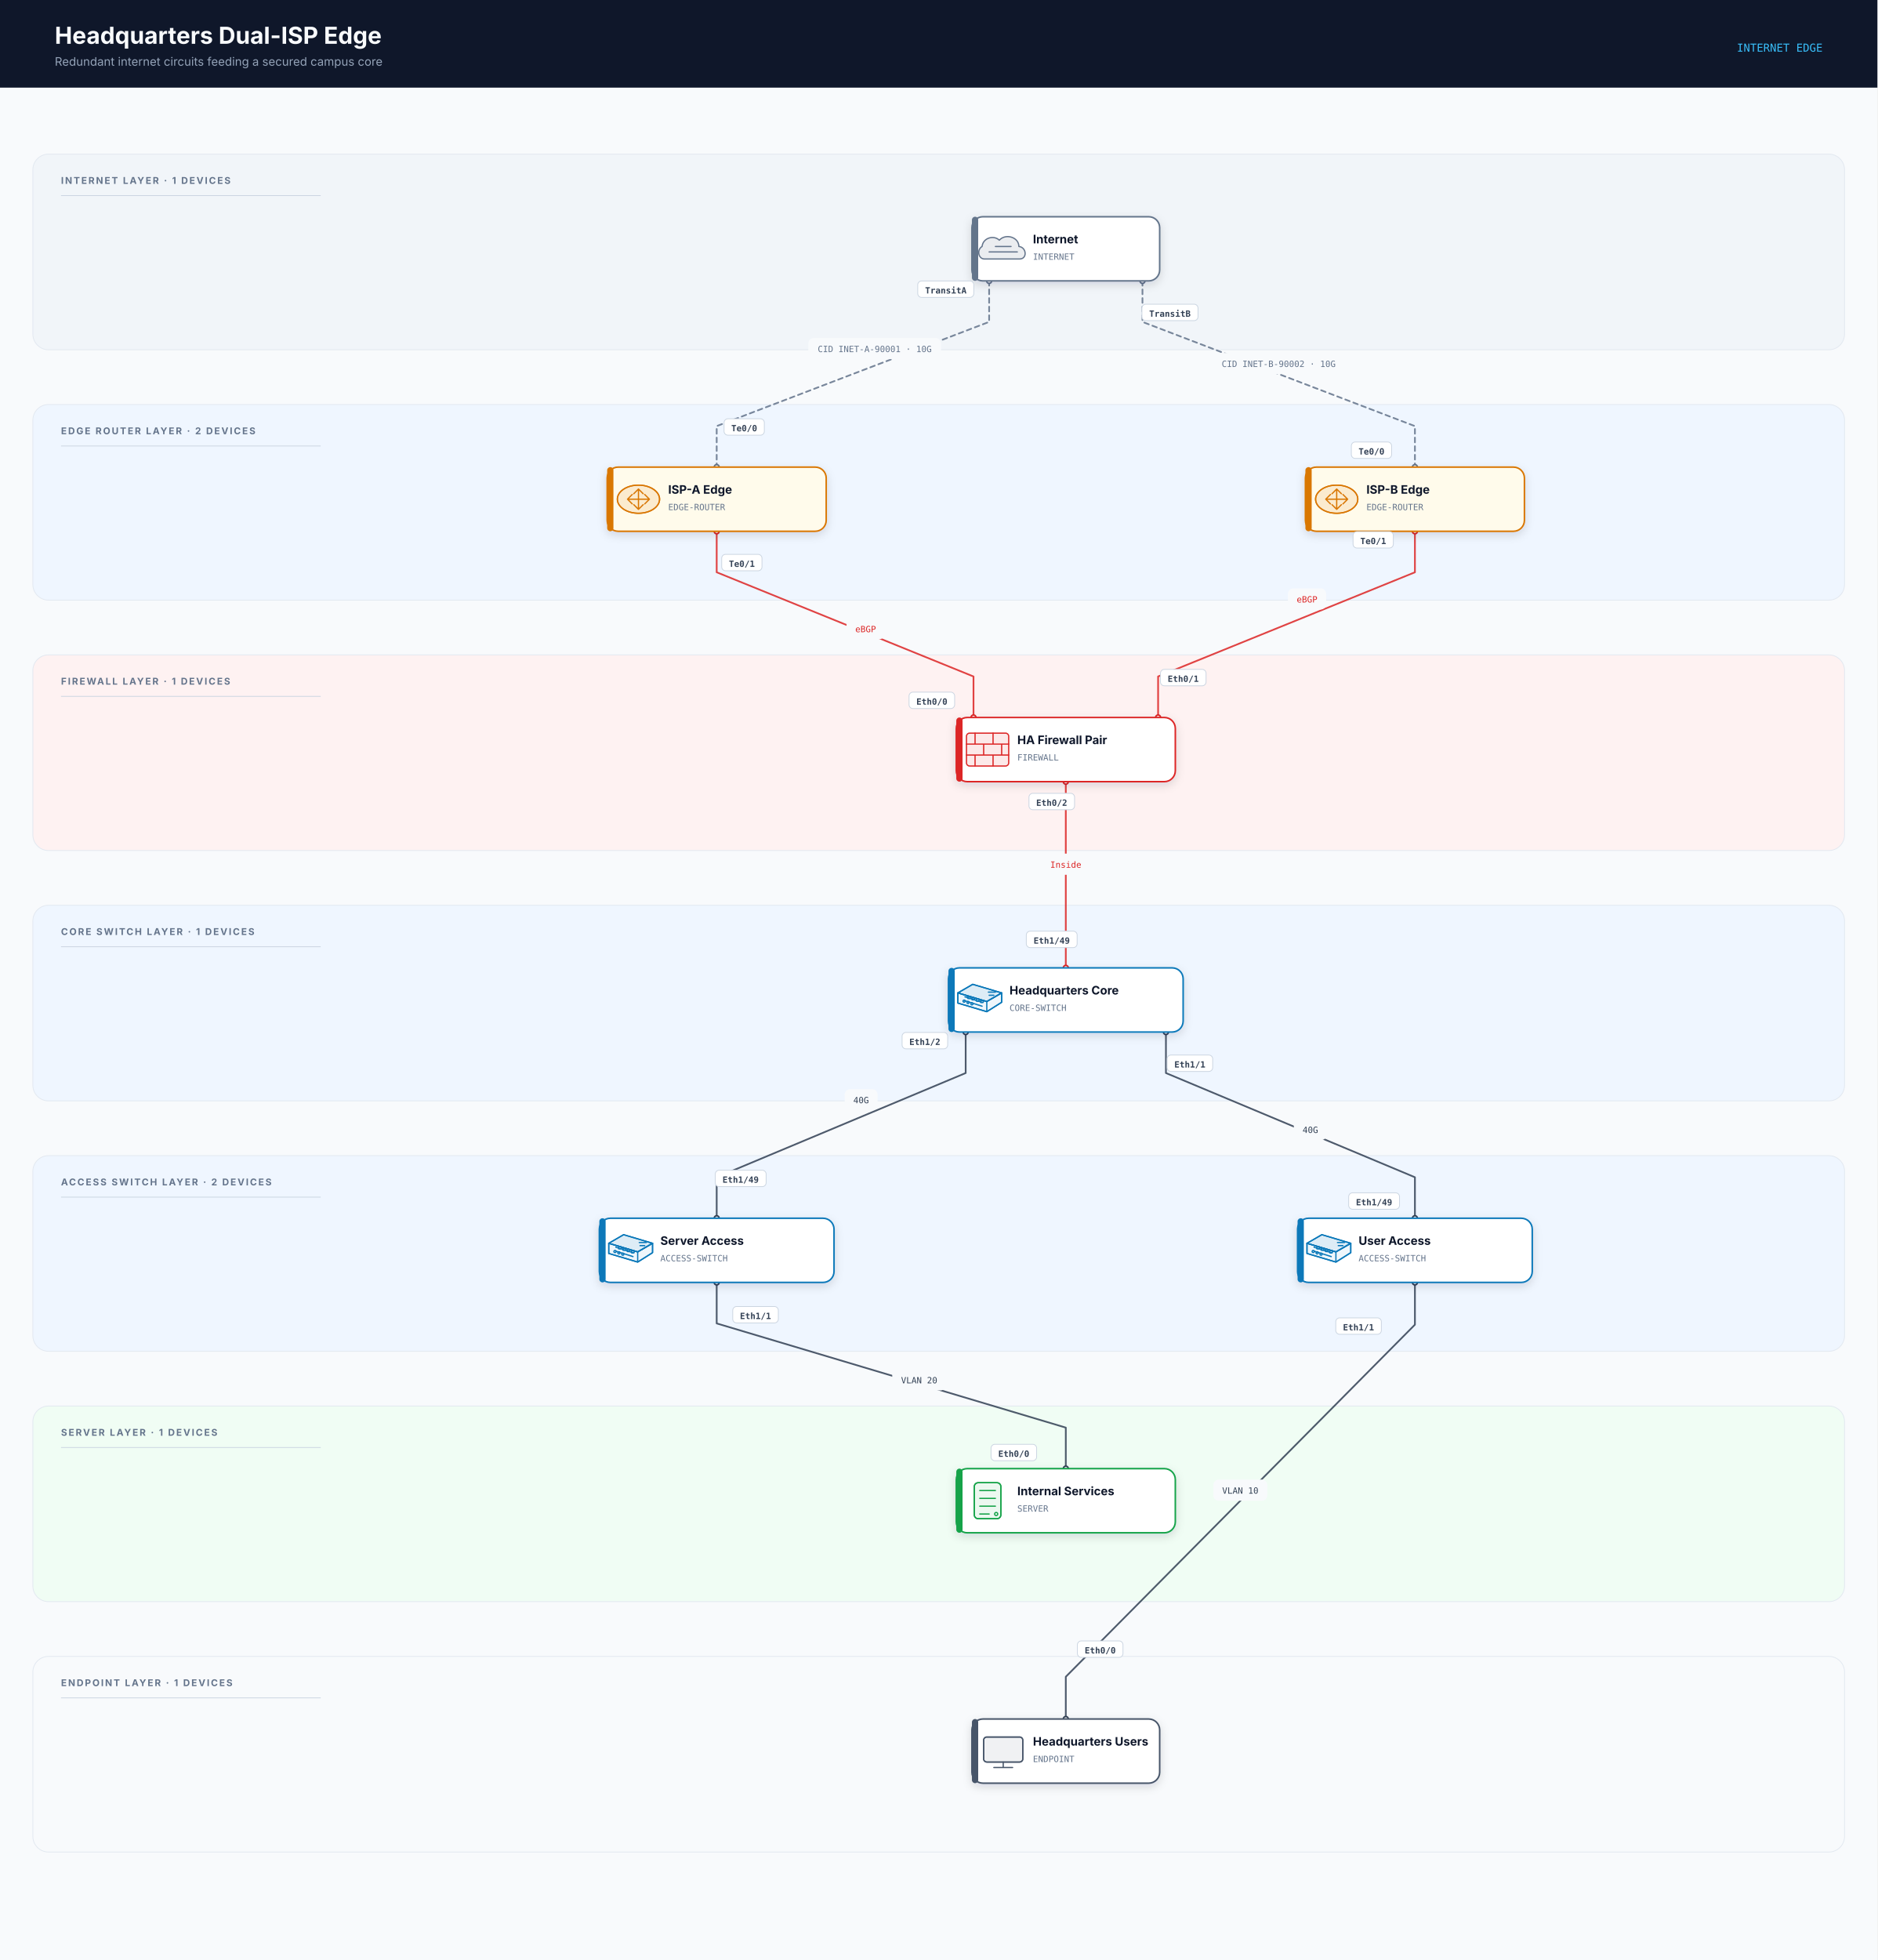
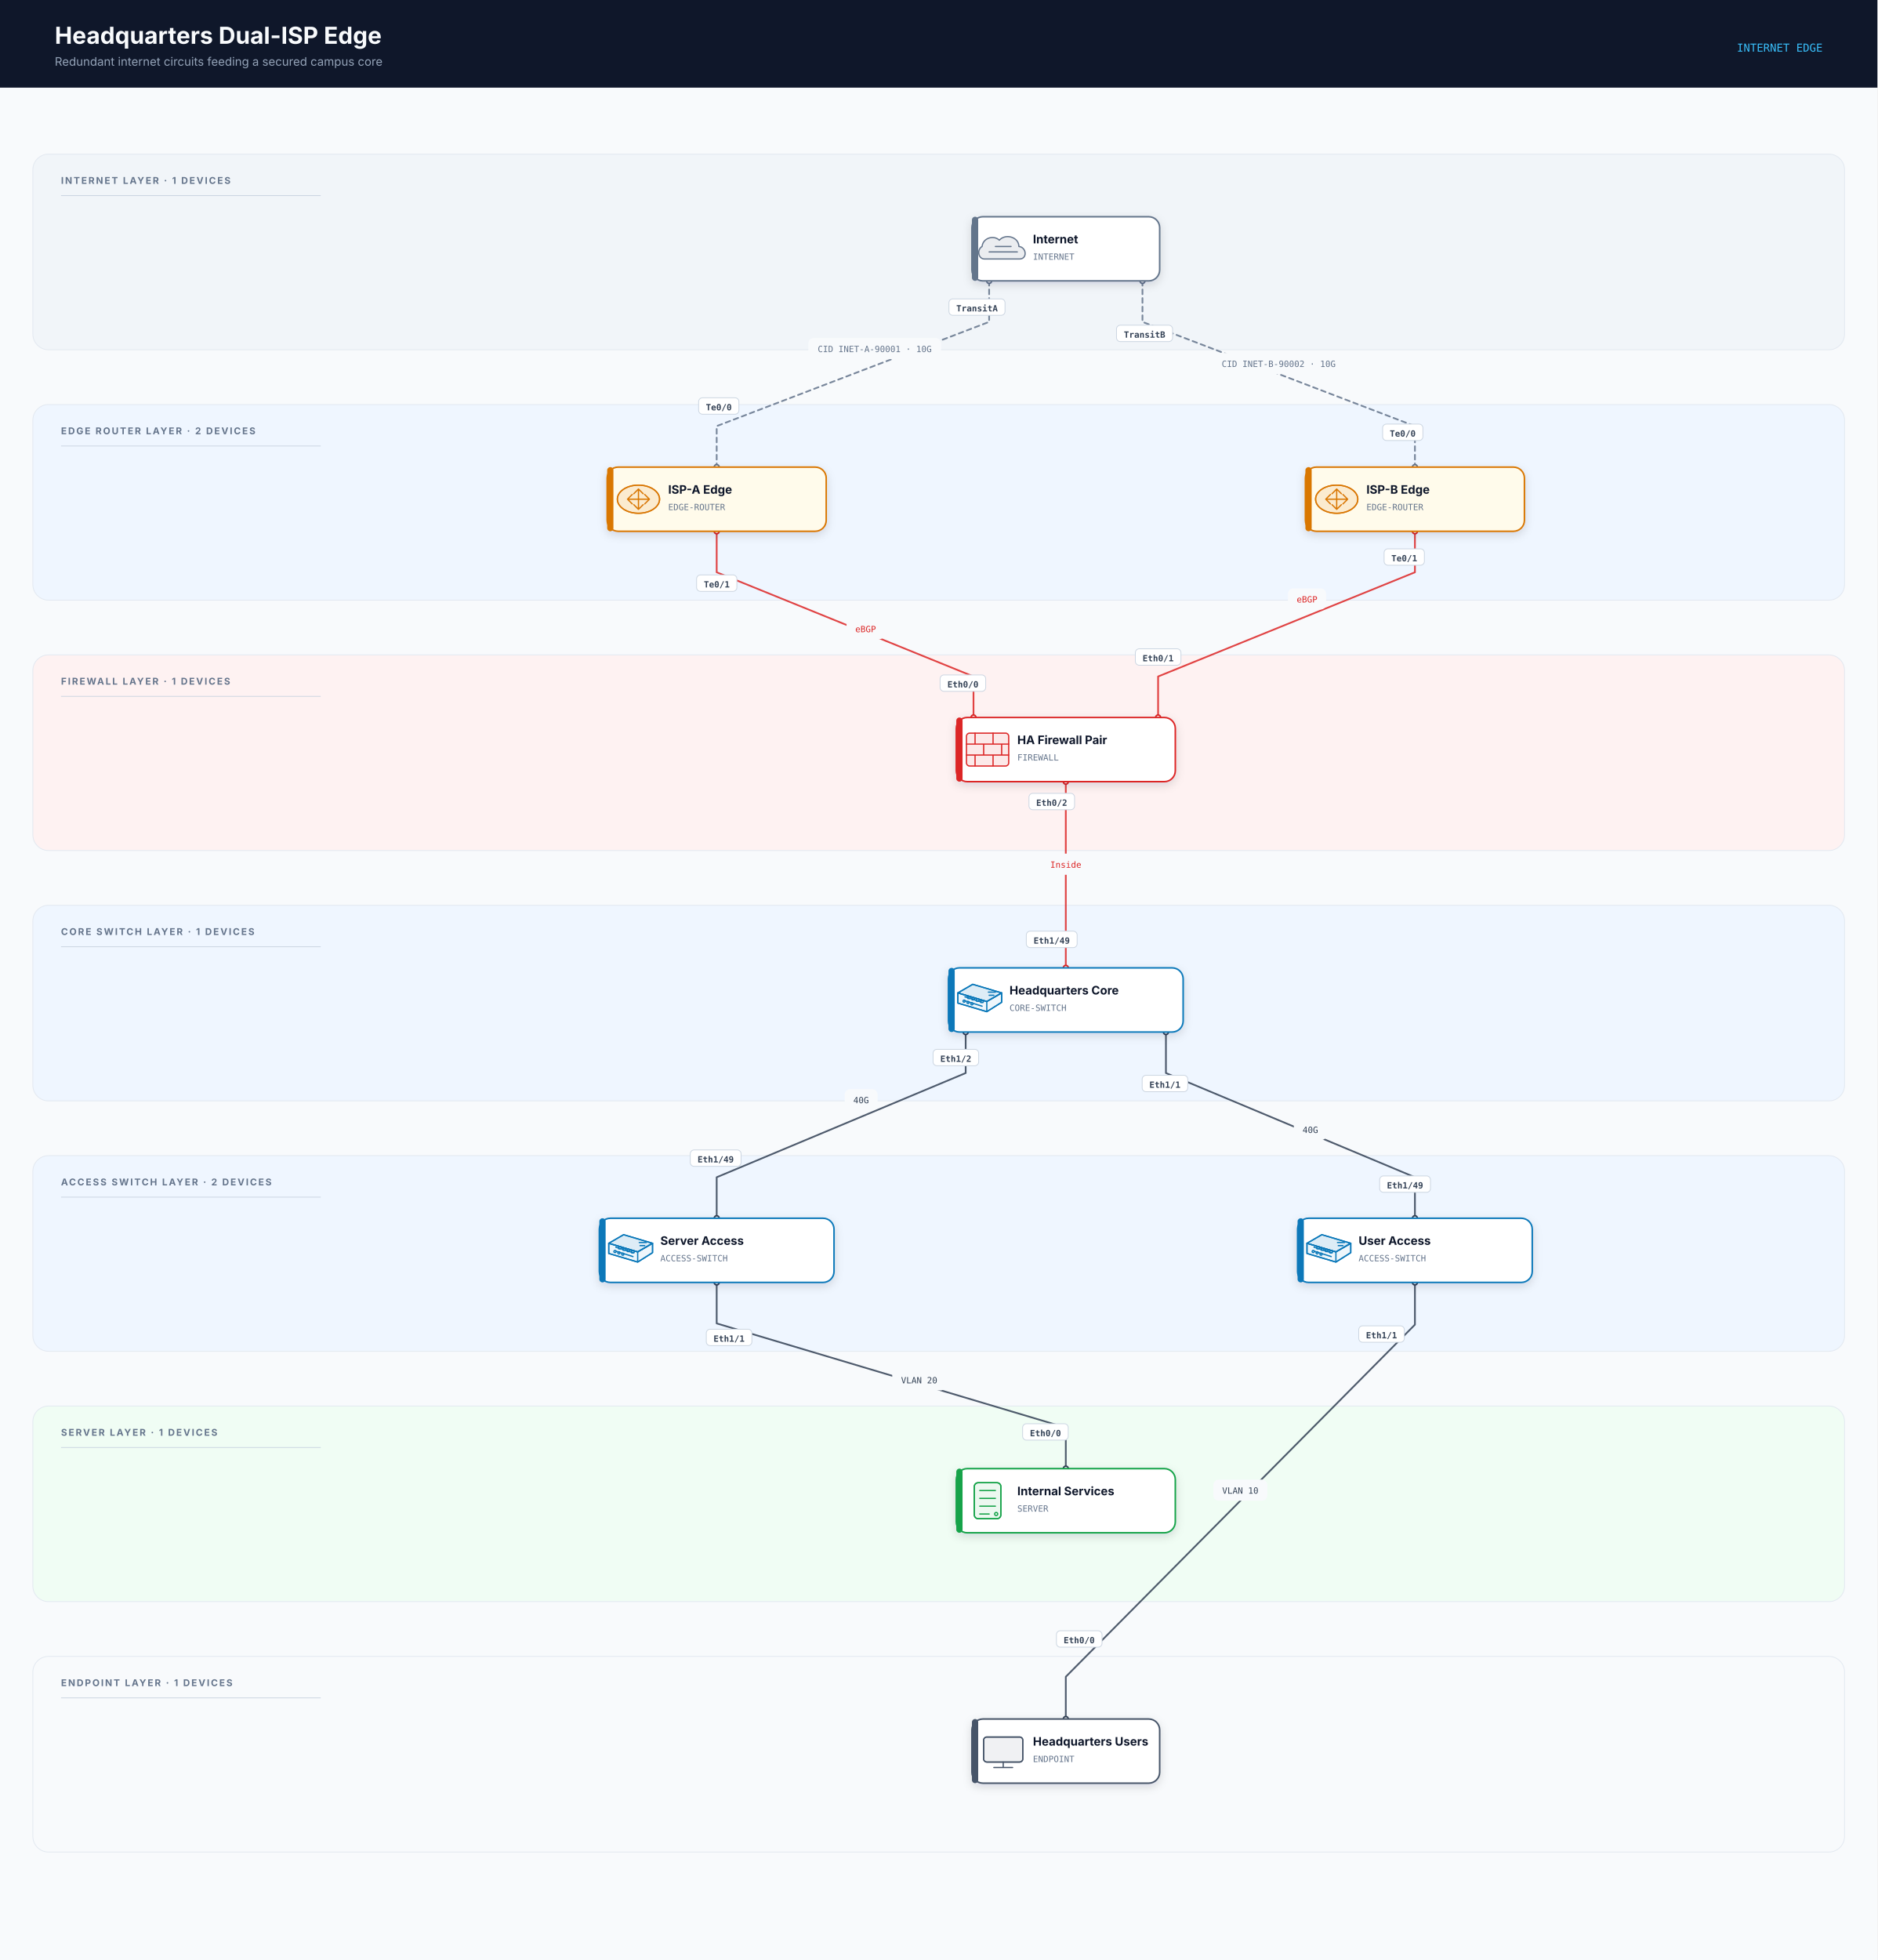
<svg xmlns="http://www.w3.org/2000/svg" class="theme-light" width="2400" height="2505" viewBox="0 0 2400 2505" role="img" shape-rendering="geometricPrecision">
  <defs>
    <filter id="shadow" x="-20%" y="-20%" width="140%" height="150%">
      <feDropShadow dx="0" dy="4" stdDeviation="6" flood-color="#0f172a" flood-opacity=".14" />
    </filter>
  </defs>
  <rect width="100%" height="100%" fill="#f8fafc" />
  <rect x="0" y="0" width="2400" height="112" fill="#0f172a" />
  <text x="70" y="56" fill="#f8fafc" font-family="Inter,Segoe UI,sans-serif" font-size="30" font-weight="700">Headquarters Dual-ISP Edge</text>
  <text x="70" y="84" fill="#94a3b8" font-family="Inter,Segoe UI,sans-serif" font-size="15">Redundant internet circuits feeding a secured campus core</text>
  <text x="2330" y="66" text-anchor="end" fill="#38bdf8" font-family="ui-monospace,SFMono-Regular,monospace" font-size="14">INTERNET EDGE</text>
  <rect x="42" y="197.0" width="2316.0" height="250.0" rx="20" fill="#f1f5f9" stroke="#e2e8f0" />
  <rect x="42" y="517.0" width="2316.0" height="250.0" rx="20" fill="#eff6ff" stroke="#e2e8f0" />
  <rect x="42" y="837.0" width="2316.0" height="250.0" rx="20" fill="#fef2f2" stroke="#e2e8f0" />
  <rect x="42" y="1157.0" width="2316.0" height="250.0" rx="20" fill="#eff6ff" stroke="#e2e8f0" />
  <rect x="42" y="1477.0" width="2316.0" height="250.0" rx="20" fill="#eff6ff" stroke="#e2e8f0" />
  <rect x="42" y="1797.0" width="2316.0" height="250.0" rx="20" fill="#f0fdf4" stroke="#e2e8f0" />
  <rect x="42" y="2117.0" width="2316.0" height="250.0" rx="20" fill="#f8fafc" stroke="#e2e8f0" />
  <g id="row-headings">
    <g class="row-heading row-heading-internet">
      <path d="M78 250.0 H410" stroke="#cbd5e1" stroke-width="1" />
      <text x="78" y="235.0" fill="#64748b" font-family="Inter,Segoe UI,sans-serif" font-size="12" font-weight="700" letter-spacing="1.8">INTERNET LAYER · 1 DEVICES</text>
    </g>
    <g class="row-heading row-heading-edge-router">
      <path d="M78 570.0 H410" stroke="#cbd5e1" stroke-width="1" />
      <text x="78" y="555.0" fill="#64748b" font-family="Inter,Segoe UI,sans-serif" font-size="12" font-weight="700" letter-spacing="1.8">EDGE ROUTER LAYER · 2 DEVICES</text>
    </g>
    <g class="row-heading row-heading-firewall">
      <path d="M78 890.0 H410" stroke="#cbd5e1" stroke-width="1" />
      <text x="78" y="875.0" fill="#64748b" font-family="Inter,Segoe UI,sans-serif" font-size="12" font-weight="700" letter-spacing="1.8">FIREWALL LAYER · 1 DEVICES</text>
    </g>
    <g class="row-heading row-heading-core-switch">
      <path d="M78 1210.0 H410" stroke="#cbd5e1" stroke-width="1" />
      <text x="78" y="1195.0" fill="#64748b" font-family="Inter,Segoe UI,sans-serif" font-size="12" font-weight="700" letter-spacing="1.8">CORE SWITCH LAYER · 1 DEVICES</text>
    </g>
    <g class="row-heading row-heading-access-switch">
      <path d="M78 1530.0 H410" stroke="#cbd5e1" stroke-width="1" />
      <text x="78" y="1515.0" fill="#64748b" font-family="Inter,Segoe UI,sans-serif" font-size="12" font-weight="700" letter-spacing="1.8">ACCESS SWITCH LAYER · 2 DEVICES</text>
    </g>
    <g class="row-heading row-heading-server">
      <path d="M78 1850.0 H410" stroke="#cbd5e1" stroke-width="1" />
      <text x="78" y="1835.0" fill="#64748b" font-family="Inter,Segoe UI,sans-serif" font-size="12" font-weight="700" letter-spacing="1.8">SERVER LAYER · 1 DEVICES</text>
    </g>
    <g class="row-heading row-heading-endpoint">
      <path d="M78 2170.0 H410" stroke="#cbd5e1" stroke-width="1" />
      <text x="78" y="2155.0" fill="#64748b" font-family="Inter,Segoe UI,sans-serif" font-size="12" font-weight="700" letter-spacing="1.8">ENDPOINT LAYER · 1 DEVICES</text>
    </g>
  </g>
  <g id="links">
    <g id="link-1" data-netdiag-kind="link">
      <path d="M 1264.5 359.0 V 411.4 L 916.2 544.6 V 597.0" fill="none" stroke="#64748b" stroke-width="2.2" stroke-linecap="round" stroke-linejoin="round" stroke-dasharray="6 5" opacity=".86" />
      <circle cx="1264.5" cy="359.0" r="3.2" fill="#ffffff" stroke="#64748b" stroke-width="2" />
      <circle cx="916.2" cy="597.0" r="3.2" fill="#ffffff" stroke="#64748b" stroke-width="2" />
    </g>
    <g id="link-2" data-netdiag-kind="link">
      <path d="M 1460.5 359.0 V 411.4 L 1808.8 544.6 V 597.0" fill="none" stroke="#64748b" stroke-width="2.2" stroke-linecap="round" stroke-linejoin="round" stroke-dasharray="6 5" opacity=".86" />
      <circle cx="1460.5" cy="359.0" r="3.2" fill="#ffffff" stroke="#64748b" stroke-width="2" />
      <circle cx="1808.8" cy="597.0" r="3.2" fill="#ffffff" stroke="#64748b" stroke-width="2" />
    </g>
    <g id="link-3" data-netdiag-kind="link">
      <path d="M 916.2 679.0 V 731.4 L 1244.5 864.6 V 917.0" fill="none" stroke="#dc2626" stroke-width="2.2" stroke-linecap="round" stroke-linejoin="round" opacity=".86" />
      <circle cx="916.2" cy="679.0" r="3.2" fill="#ffffff" stroke="#dc2626" stroke-width="2" />
      <circle cx="1244.5" cy="917.0" r="3.2" fill="#ffffff" stroke="#dc2626" stroke-width="2" />
    </g>
    <g id="link-4" data-netdiag-kind="link">
      <path d="M 1808.8 679.0 V 731.4 L 1480.5 864.6 V 917.0" fill="none" stroke="#dc2626" stroke-width="2.2" stroke-linecap="round" stroke-linejoin="round" opacity=".86" />
      <circle cx="1808.8" cy="679.0" r="3.2" fill="#ffffff" stroke="#dc2626" stroke-width="2" />
      <circle cx="1480.5" cy="917.0" r="3.2" fill="#ffffff" stroke="#dc2626" stroke-width="2" />
    </g>
    <g id="link-5" data-netdiag-kind="link">
      <path d="M 1362.5 999.0 V 1051.4 L 1362.5 1184.6 V 1237.0" fill="none" stroke="#dc2626" stroke-width="2.2" stroke-linecap="round" stroke-linejoin="round" opacity=".86" />
      <circle cx="1362.5" cy="999.0" r="3.2" fill="#ffffff" stroke="#dc2626" stroke-width="2" />
      <circle cx="1362.5" cy="1237.0" r="3.2" fill="#ffffff" stroke="#dc2626" stroke-width="2" />
    </g>
    <g id="link-6" data-netdiag-kind="link">
      <path d="M 1490.5 1319.0 V 1371.4 L 1808.8 1504.6 V 1557.0" fill="none" stroke="#334155" stroke-width="2.2" stroke-linecap="round" stroke-linejoin="round" opacity=".86" />
      <circle cx="1490.5" cy="1319.0" r="3.2" fill="#ffffff" stroke="#334155" stroke-width="2" />
      <circle cx="1808.8" cy="1557.0" r="3.2" fill="#ffffff" stroke="#334155" stroke-width="2" />
    </g>
    <g id="link-7" data-netdiag-kind="link">
      <path d="M 1234.5 1319.0 V 1371.4 L 916.2 1504.6 V 1557.0" fill="none" stroke="#334155" stroke-width="2.2" stroke-linecap="round" stroke-linejoin="round" opacity=".86" />
      <circle cx="1234.5" cy="1319.0" r="3.2" fill="#ffffff" stroke="#334155" stroke-width="2" />
      <circle cx="916.2" cy="1557.0" r="3.2" fill="#ffffff" stroke="#334155" stroke-width="2" />
    </g>
    <g id="link-8" data-netdiag-kind="link">
      <path d="M 1808.8 1639.0 V 1693.0 L 1362.5 2143.0 V 2197.0" fill="none" stroke="#334155" stroke-width="2.2" stroke-linecap="round" stroke-linejoin="round" opacity=".86" />
      <circle cx="1808.8" cy="1639.0" r="3.2" fill="#ffffff" stroke="#334155" stroke-width="2" />
      <circle cx="1362.5" cy="2197.0" r="3.2" fill="#ffffff" stroke="#334155" stroke-width="2" />
    </g>
    <g id="link-9" data-netdiag-kind="link">
      <path d="M 916.2 1639.0 V 1691.4 L 1362.5 1824.6 V 1877.0" fill="none" stroke="#334155" stroke-width="2.2" stroke-linecap="round" stroke-linejoin="round" opacity=".86" />
      <circle cx="916.2" cy="1639.0" r="3.2" fill="#ffffff" stroke="#334155" stroke-width="2" />
      <circle cx="1362.5" cy="1877.0" r="3.2" fill="#ffffff" stroke="#334155" stroke-width="2" />
    </g>
  </g>
  <g id="nodes">
    <g id="hq-core" data-netdiag-kind="node" filter="url(#shadow)">
      <rect x="1212.5" y="1237.0" width="300.0" height="82.0" rx="14" fill="#ffffff" stroke="#0878b9" stroke-width="2" />
      <rect x="1212.5" y="1237.0" width="8" height="82.0" rx="4" fill="#0878b9" />
      <g class="device-icon device-icon-core-switch" transform="translate(1252.5 1278.0)" stroke="#0878b9" fill="none" stroke-width="1.6" stroke-linecap="round" stroke-linejoin="round">
        <path d="M-28 -9 -9 -20 28 -9 9 2Z" fill="#0878b9" fill-opacity=".14" />
        <path d="M-28 -9 9 2 28 -9v12L9 15-28 4Z" fill="#0878b9" fill-opacity=".07" />
        <path d="M-28 -9 -9 -20 28 -9 9 2Z" />
        <path d="M-28 -9v13L9 15 28 3v-12M9 2v13" />
        <path d="M-19 -4 3 3M-19 1 3 8" />
        <rect x="-15.5" y="-4.5" width="3.5" height="2.7" rx=".5" />
        <rect x="-10" y="-2.8" width="3.5" height="2.7" rx=".5" />
        <rect x="-4.5" y="-1.1" width="3.5" height="2.7" rx=".5" />
        <rect x="1" y=".6" width="3.5" height="2.7" rx=".5" />
        <circle cx="-20" cy="1.5" r="1.4" />
        <circle cx="-15" cy="3.2" r="1.4" />
        <circle cx="-10" cy="4.9" r="1.4" />
        <path d="M11 -10h9M12 -6h6" />
      </g>
      <text class="node-title" x="1290.5" y="1271.0" fill="#0f172a" font-family="Inter,Segoe UI,Arial,sans-serif" font-size="15" font-weight="700">Headquarters Core</text>
      <text x="1290.5" y="1292.0" fill="#64748b" font-family="ui-monospace,SFMono-Regular,monospace" font-size="11">CORE-SWITCH</text>
    </g>
    <g id="internet" data-netdiag-kind="node" filter="url(#shadow)">
      <rect x="1242.5" y="277.0" width="240.0" height="82.0" rx="14" fill="#ffffff" stroke="#64748b" stroke-width="2" />
      <rect x="1242.5" y="277.0" width="8" height="82.0" rx="4" fill="#64748b" />
      <g class="device-icon device-icon-internet" transform="translate(1282.5 318.0)" stroke="#64748b" fill="none" stroke-width="1.6" stroke-linecap="round" stroke-linejoin="round">
        <path d="M-24 13c-8 0-10-12-3-16 1-11 15-15 22-8 8-9 25-4 25 8 10 1 11 16 1 16Z" fill="#64748b" fill-opacity=".13" stroke="#64748b" />
        <path d="M-18 4h36M-10-3h20" />
      </g>
      <text class="node-title" x="1320.5" y="311.0" fill="#0f172a" font-family="Inter,Segoe UI,Arial,sans-serif" font-size="15" font-weight="700">Internet</text>
      <text x="1320.5" y="332.0" fill="#64748b" font-family="ui-monospace,SFMono-Regular,monospace" font-size="11">INTERNET</text>
    </g>
    <g id="isp-a-router" data-netdiag-kind="node" filter="url(#shadow)">
      <rect x="776.2" y="597.0" width="280.0" height="82.0" rx="14" fill="#fffbeb" stroke="#d97706" stroke-width="2" />
      <rect x="776.2" y="597.0" width="8" height="82.0" rx="4" fill="#d97706" />
      <g class="device-icon device-icon-router" transform="translate(816.2 638.0)" stroke="#d97706" fill="none" stroke-width="1.6" stroke-linecap="round" stroke-linejoin="round">
        <ellipse cx="0" cy="0" rx="27" ry="18" fill="#d97706" fill-opacity=".12" />
        <ellipse cx="0" cy="0" rx="27" ry="18" />
        <path d="M-14 0h28M8-6l6 6-6 6M14 0H-14M-8-6l-6 6 6 6" />
        <path d="M0-13v26M-6-7l6-6 6 6M-6 7l6 6 6-6" />
      </g>
      <text class="node-title" x="854.2" y="631.0" fill="#0f172a" font-family="Inter,Segoe UI,Arial,sans-serif" font-size="15" font-weight="700">ISP-A Edge</text>
      <text x="854.2" y="652.0" fill="#64748b" font-family="ui-monospace,SFMono-Regular,monospace" font-size="11">EDGE-ROUTER</text>
    </g>
    <g id="isp-b-router" data-netdiag-kind="node" filter="url(#shadow)">
      <rect x="1668.8" y="597.0" width="280.0" height="82.0" rx="14" fill="#fffbeb" stroke="#d97706" stroke-width="2" />
      <rect x="1668.8" y="597.0" width="8" height="82.0" rx="4" fill="#d97706" />
      <g class="device-icon device-icon-router" transform="translate(1708.8 638.0)" stroke="#d97706" fill="none" stroke-width="1.6" stroke-linecap="round" stroke-linejoin="round">
        <ellipse cx="0" cy="0" rx="27" ry="18" fill="#d97706" fill-opacity=".12" />
        <ellipse cx="0" cy="0" rx="27" ry="18" />
        <path d="M-14 0h28M8-6l6 6-6 6M14 0H-14M-8-6l-6 6 6 6" />
        <path d="M0-13v26M-6-7l6-6 6 6M-6 7l6 6 6-6" />
      </g>
      <text class="node-title" x="1746.8" y="631.0" fill="#0f172a" font-family="Inter,Segoe UI,Arial,sans-serif" font-size="15" font-weight="700">ISP-B Edge</text>
      <text x="1746.8" y="652.0" fill="#64748b" font-family="ui-monospace,SFMono-Regular,monospace" font-size="11">EDGE-ROUTER</text>
    </g>
    <g id="perimeter-fw" data-netdiag-kind="node" filter="url(#shadow)">
      <rect x="1222.5" y="917.0" width="280.0" height="82.0" rx="14" fill="#ffffff" stroke="#dc2626" stroke-width="2" />
      <rect x="1222.5" y="917.0" width="8" height="82.0" rx="4" fill="#dc2626" />
      <g class="device-icon device-icon-firewall" transform="translate(1262.5 958.0)" stroke="#dc2626" fill="none" stroke-width="1.6" stroke-linecap="round" stroke-linejoin="round">
        <g stroke="#dc2626">
          <rect x="-27" y="-21" width="54" height="42" rx="4" fill="#dc2626" fill-opacity=".10" />
          <path d="M-27-7h54M-27 7h54M-16-21v14M7-21v14M-5-7V7M18-7V7M-16 7v14M7 7v14" />
        </g>
      </g>
      <text class="node-title" x="1300.5" y="951.0" fill="#0f172a" font-family="Inter,Segoe UI,Arial,sans-serif" font-size="15" font-weight="700">HA Firewall Pair</text>
      <text x="1300.5" y="972.0" fill="#64748b" font-family="ui-monospace,SFMono-Regular,monospace" font-size="11">FIREWALL</text>
    </g>
    <g id="server-access" data-netdiag-kind="node" filter="url(#shadow)">
      <rect x="766.2" y="1557.0" width="300.0" height="82.0" rx="14" fill="#ffffff" stroke="#0878b9" stroke-width="2" />
      <rect x="766.2" y="1557.0" width="8" height="82.0" rx="4" fill="#0878b9" />
      <g class="device-icon device-icon-access-switch" transform="translate(806.2 1598.0)" stroke="#0878b9" fill="none" stroke-width="1.6" stroke-linecap="round" stroke-linejoin="round">
        <path d="M-28 -9 -9 -20 28 -9 9 2Z" fill="#0878b9" fill-opacity=".14" />
        <path d="M-28 -9 9 2 28 -9v12L9 15-28 4Z" fill="#0878b9" fill-opacity=".07" />
        <path d="M-28 -9 -9 -20 28 -9 9 2Z" />
        <path d="M-28 -9v13L9 15 28 3v-12M9 2v13" />
        <path d="M-19 -4 3 3M-19 1 3 8" />
        <rect x="-15.5" y="-4.5" width="3.5" height="2.7" rx=".5" />
        <rect x="-10" y="-2.8" width="3.5" height="2.7" rx=".5" />
        <rect x="-4.5" y="-1.1" width="3.5" height="2.7" rx=".5" />
        <rect x="1" y=".6" width="3.5" height="2.7" rx=".5" />
        <circle cx="-20" cy="1.5" r="1.4" />
        <circle cx="-15" cy="3.2" r="1.4" />
        <circle cx="-10" cy="4.9" r="1.4" />
        <path d="M11 -10h9M12 -6h6" />
      </g>
      <text class="node-title" x="844.2" y="1591.0" fill="#0f172a" font-family="Inter,Segoe UI,Arial,sans-serif" font-size="15" font-weight="700">Server Access</text>
      <text x="844.2" y="1612.0" fill="#64748b" font-family="ui-monospace,SFMono-Regular,monospace" font-size="11">ACCESS-SWITCH</text>
    </g>
    <g id="services" data-netdiag-kind="node" filter="url(#shadow)">
      <rect x="1222.5" y="1877.0" width="280.0" height="82.0" rx="14" fill="#ffffff" stroke="#16a34a" stroke-width="2" />
      <rect x="1222.5" y="1877.0" width="8" height="82.0" rx="4" fill="#16a34a" />
      <g class="device-icon device-icon-server" transform="translate(1262.5 1918.0)" stroke="#16a34a" fill="none" stroke-width="1.6" stroke-linecap="round" stroke-linejoin="round">
        <rect x="-17" y="-23" width="34" height="46" rx="5" fill="#16a34a" fill-opacity=".08" />
        <rect x="-17" y="-23" width="34" height="46" rx="5" />
        <path d="M-10 -13h20M-10 -3h20M-10 7h20M-10 17h12" />
        <circle cx="11" cy="17" r="2" />
      </g>
      <text class="node-title" x="1300.5" y="1911.0" fill="#0f172a" font-family="Inter,Segoe UI,Arial,sans-serif" font-size="15" font-weight="700">Internal Services</text>
      <text x="1300.5" y="1932.0" fill="#64748b" font-family="ui-monospace,SFMono-Regular,monospace" font-size="11">SERVER</text>
    </g>
    <g id="user-access" data-netdiag-kind="node" filter="url(#shadow)">
      <rect x="1658.8" y="1557.0" width="300.0" height="82.0" rx="14" fill="#ffffff" stroke="#0878b9" stroke-width="2" />
      <rect x="1658.8" y="1557.0" width="8" height="82.0" rx="4" fill="#0878b9" />
      <g class="device-icon device-icon-access-switch" transform="translate(1698.8 1598.0)" stroke="#0878b9" fill="none" stroke-width="1.6" stroke-linecap="round" stroke-linejoin="round">
        <path d="M-28 -9 -9 -20 28 -9 9 2Z" fill="#0878b9" fill-opacity=".14" />
        <path d="M-28 -9 9 2 28 -9v12L9 15-28 4Z" fill="#0878b9" fill-opacity=".07" />
        <path d="M-28 -9 -9 -20 28 -9 9 2Z" />
        <path d="M-28 -9v13L9 15 28 3v-12M9 2v13" />
        <path d="M-19 -4 3 3M-19 1 3 8" />
        <rect x="-15.5" y="-4.5" width="3.5" height="2.7" rx=".5" />
        <rect x="-10" y="-2.8" width="3.5" height="2.7" rx=".5" />
        <rect x="-4.5" y="-1.1" width="3.5" height="2.7" rx=".5" />
        <rect x="1" y=".6" width="3.5" height="2.7" rx=".5" />
        <circle cx="-20" cy="1.5" r="1.4" />
        <circle cx="-15" cy="3.2" r="1.4" />
        <circle cx="-10" cy="4.9" r="1.4" />
        <path d="M11 -10h9M12 -6h6" />
      </g>
      <text class="node-title" x="1736.8" y="1591.0" fill="#0f172a" font-family="Inter,Segoe UI,Arial,sans-serif" font-size="15" font-weight="700">User Access</text>
      <text x="1736.8" y="1612.0" fill="#64748b" font-family="ui-monospace,SFMono-Regular,monospace" font-size="11">ACCESS-SWITCH</text>
    </g>
    <g id="users" data-netdiag-kind="node" filter="url(#shadow)">
      <rect x="1242.5" y="2197.0" width="240.0" height="82.0" rx="14" fill="#ffffff" stroke="#475569" stroke-width="2" />
      <rect x="1242.5" y="2197.0" width="8" height="82.0" rx="4" fill="#475569" />
      <g class="device-icon device-icon-users" transform="translate(1282.5 2238.0)" stroke="#475569" fill="none" stroke-width="1.6" stroke-linecap="round" stroke-linejoin="round">
        <rect x="-25" y="-18" width="50" height="32" rx="4" fill="#475569" fill-opacity=".08" />
        <rect x="-25" y="-18" width="50" height="32" rx="4" />
        <path d="M-12 21h24M0 14v7" />
      </g>
      <text class="node-title" x="1320.5" y="2231.0" fill="#0f172a" font-family="Inter,Segoe UI,Arial,sans-serif" font-size="15" font-weight="700">Headquarters Users</text>
      <text x="1320.5" y="2252.0" fill="#64748b" font-family="ui-monospace,SFMono-Regular,monospace" font-size="11">ENDPOINT</text>
    </g>
  </g>
  <g id="link-annotations" pointer-events="none">
    <g id="link-annotation-1" class="link-annotation">
-       <rect class="interface-label-badge" x="1173.2" y="359.1" width="71.7" height="21.0" rx="5.0" fill="#ffffff" stroke="#cbd5e1" stroke-width="1" />
-       <text class="interface-label-text" x="1209.1" y="375.1" text-anchor="middle" fill="#334155" font-family="ui-monospace,SFMono-Regular,monospace" font-size="11" font-weight="650">TransitA</text>
-       <rect class="interface-label-badge" x="925.6" y="535.2" width="51.5" height="21.0" rx="5.0" fill="#ffffff" stroke="#cbd5e1" stroke-width="1" />
-       <text class="interface-label-text" x="951.4" y="551.2" text-anchor="middle" fill="#334155" font-family="ui-monospace,SFMono-Regular,monospace" font-size="11" font-weight="650">Te0/0</text>
+       <rect class="interface-label-badge" x="1213.1" y="382.0" width="71.7" height="21.0" rx="5.0" fill="#ffffff" stroke="#cbd5e1" stroke-width="1" />
+       <text class="interface-label-text" x="1249.0" y="398.0" text-anchor="middle" fill="#334155" font-family="ui-monospace,SFMono-Regular,monospace" font-size="11" font-weight="650">TransitA</text>
+       <rect class="interface-label-badge" x="893.1" y="508.4" width="51.5" height="21.0" rx="5.0" fill="#ffffff" stroke="#cbd5e1" stroke-width="1" />
+       <text class="interface-label-text" x="918.9" y="524.4" text-anchor="middle" fill="#334155" font-family="ui-monospace,SFMono-Regular,monospace" font-size="11" font-weight="650">Te0/0</text>
      <rect class="label-mask" x="1035.4" y="434.0" width="165.6" height="23" rx="5" fill="#f8fafc" stroke="#f8fafc" stroke-width="4" />
      <text x="1118.2" y="450.0" text-anchor="middle" fill="#64748b" font-family="ui-monospace,SFMono-Regular,monospace" font-size="11" font-weight="500">CID INET-A-90001 · 10G</text>
    </g>
    <g id="link-annotation-2" class="link-annotation">
-       <rect class="interface-label-badge" x="1459.8" y="388.8" width="71.7" height="21.0" rx="5.0" fill="#ffffff" stroke="#cbd5e1" stroke-width="1" />
-       <text class="interface-label-text" x="1495.6" y="404.8" text-anchor="middle" fill="#334155" font-family="ui-monospace,SFMono-Regular,monospace" font-size="11" font-weight="650">TransitB</text>
-       <rect class="interface-label-badge" x="1727.5" y="564.9" width="51.5" height="21.0" rx="5.0" fill="#ffffff" stroke="#cbd5e1" stroke-width="1" />
-       <text class="interface-label-text" x="1753.3" y="580.9" text-anchor="middle" fill="#334155" font-family="ui-monospace,SFMono-Regular,monospace" font-size="11" font-weight="650">Te0/0</text>
+       <rect class="interface-label-badge" x="1427.3" y="415.6" width="71.7" height="21.0" rx="5.0" fill="#ffffff" stroke="#cbd5e1" stroke-width="1" />
+       <text class="interface-label-text" x="1463.2" y="431.6" text-anchor="middle" fill="#334155" font-family="ui-monospace,SFMono-Regular,monospace" font-size="11" font-weight="650">TransitB</text>
+       <rect class="interface-label-badge" x="1767.5" y="542.0" width="51.5" height="21.0" rx="5.0" fill="#ffffff" stroke="#cbd5e1" stroke-width="1" />
+       <text class="interface-label-text" x="1793.2" y="558.0" text-anchor="middle" fill="#334155" font-family="ui-monospace,SFMono-Regular,monospace" font-size="11" font-weight="650">Te0/0</text>
      <rect class="label-mask" x="1551.8" y="453.0" width="165.6" height="23" rx="5" fill="#f8fafc" stroke="#f8fafc" stroke-width="4" />
      <text x="1634.6" y="469.0" text-anchor="middle" fill="#64748b" font-family="ui-monospace,SFMono-Regular,monospace" font-size="11" font-weight="500">CID INET-B-90002 · 10G</text>
    </g>
    <g id="link-annotation-3" class="link-annotation">
-       <rect class="interface-label-badge" x="922.6" y="708.5" width="51.5" height="21.0" rx="5.0" fill="#ffffff" stroke="#cbd5e1" stroke-width="1" />
-       <text class="interface-label-text" x="948.4" y="724.5" text-anchor="middle" fill="#334155" font-family="ui-monospace,SFMono-Regular,monospace" font-size="11" font-weight="650">Te0/1</text>
-       <rect class="interface-label-badge" x="1162.1" y="884.6" width="58.3" height="21.0" rx="5.0" fill="#ffffff" stroke="#cbd5e1" stroke-width="1" />
-       <text class="interface-label-text" x="1191.3" y="900.6" text-anchor="middle" fill="#334155" font-family="ui-monospace,SFMono-Regular,monospace" font-size="11" font-weight="650">Eth0/0</text>
+       <rect class="interface-label-badge" x="890.5" y="734.8" width="51.5" height="21.0" rx="5.0" fill="#ffffff" stroke="#cbd5e1" stroke-width="1" />
+       <text class="interface-label-text" x="916.3" y="750.8" text-anchor="middle" fill="#334155" font-family="ui-monospace,SFMono-Regular,monospace" font-size="11" font-weight="650">Te0/1</text>
+       <rect class="interface-label-badge" x="1201.8" y="862.6" width="58.3" height="21.0" rx="5.0" fill="#ffffff" stroke="#cbd5e1" stroke-width="1" />
+       <text class="interface-label-text" x="1231.0" y="878.6" text-anchor="middle" fill="#334155" font-family="ui-monospace,SFMono-Regular,monospace" font-size="11" font-weight="650">Eth0/0</text>
      <rect class="label-mask" x="1084.2" y="792.0" width="44.8" height="23" rx="5" fill="#f8fafc" stroke="#f8fafc" stroke-width="4" />
      <text x="1106.6" y="808.0" text-anchor="middle" fill="#dc2626" font-family="ui-monospace,SFMono-Regular,monospace" font-size="11" font-weight="500">eBGP</text>
    </g>
    <g id="link-annotation-4" class="link-annotation">
-       <rect class="interface-label-badge" x="1729.7" y="679.4" width="51.5" height="21.0" rx="5.0" fill="#ffffff" stroke="#cbd5e1" stroke-width="1" />
-       <text class="interface-label-text" x="1755.5" y="695.4" text-anchor="middle" fill="#334155" font-family="ui-monospace,SFMono-Regular,monospace" font-size="11" font-weight="650">Te0/1</text>
-       <rect class="interface-label-badge" x="1483.5" y="855.5" width="58.3" height="21.0" rx="5.0" fill="#ffffff" stroke="#cbd5e1" stroke-width="1" />
-       <text class="interface-label-text" x="1512.6" y="871.5" text-anchor="middle" fill="#334155" font-family="ui-monospace,SFMono-Regular,monospace" font-size="11" font-weight="650">Eth0/1</text>
+       <rect class="interface-label-badge" x="1769.4" y="701.4" width="51.5" height="21.0" rx="5.0" fill="#ffffff" stroke="#cbd5e1" stroke-width="1" />
+       <text class="interface-label-text" x="1795.2" y="717.4" text-anchor="middle" fill="#334155" font-family="ui-monospace,SFMono-Regular,monospace" font-size="11" font-weight="650">Te0/1</text>
+       <rect class="interface-label-badge" x="1451.4" y="829.2" width="58.3" height="21.0" rx="5.0" fill="#ffffff" stroke="#cbd5e1" stroke-width="1" />
+       <text class="interface-label-text" x="1480.5" y="845.2" text-anchor="middle" fill="#334155" font-family="ui-monospace,SFMono-Regular,monospace" font-size="11" font-weight="650">Eth0/1</text>
      <rect class="label-mask" x="1648.5" y="754.0" width="44.8" height="23" rx="5" fill="#f8fafc" stroke="#f8fafc" stroke-width="4" />
      <text x="1670.9" y="770.0" text-anchor="middle" fill="#dc2626" font-family="ui-monospace,SFMono-Regular,monospace" font-size="11" font-weight="500">eBGP</text>
    </g>
    <g id="link-annotation-5" class="link-annotation">
      <rect class="interface-label-badge" x="1315.4" y="1013.9" width="58.3" height="21.0" rx="5.0" fill="#ffffff" stroke="#cbd5e1" stroke-width="1" />
      <text class="interface-label-text" x="1344.5" y="1029.9" text-anchor="middle" fill="#334155" font-family="ui-monospace,SFMono-Regular,monospace" font-size="11" font-weight="650">Eth0/2</text>
      <rect class="interface-label-badge" x="1312.0" y="1190.1" width="65.0" height="21.0" rx="5.0" fill="#ffffff" stroke="#cbd5e1" stroke-width="1" />
      <text class="interface-label-text" x="1344.5" y="1206.1" text-anchor="middle" fill="#334155" font-family="ui-monospace,SFMono-Regular,monospace" font-size="11" font-weight="650">Eth1/49</text>
      <rect class="label-mask" x="1333.4" y="1093.0" width="58.3" height="23" rx="5" fill="#f8fafc" stroke="#f8fafc" stroke-width="4" />
      <text x="1362.5" y="1109.0" text-anchor="middle" fill="#dc2626" font-family="ui-monospace,SFMono-Regular,monospace" font-size="11" font-weight="500">Inside</text>
    </g>
    <g id="link-annotation-6" class="link-annotation">
-       <rect class="interface-label-badge" x="1492.0" y="1348.4" width="58.3" height="21.0" rx="5.0" fill="#ffffff" stroke="#cbd5e1" stroke-width="1" />
-       <text class="interface-label-text" x="1521.1" y="1364.4" text-anchor="middle" fill="#334155" font-family="ui-monospace,SFMono-Regular,monospace" font-size="11" font-weight="650">Eth1/1</text>
-       <rect class="interface-label-badge" x="1724.1" y="1524.5" width="65.0" height="21.0" rx="5.0" fill="#ffffff" stroke="#cbd5e1" stroke-width="1" />
-       <text class="interface-label-text" x="1756.6" y="1540.5" text-anchor="middle" fill="#334155" font-family="ui-monospace,SFMono-Regular,monospace" font-size="11" font-weight="650">Eth1/49</text>
+       <rect class="interface-label-badge" x="1460.1" y="1374.3" width="58.3" height="21.0" rx="5.0" fill="#ffffff" stroke="#cbd5e1" stroke-width="1" />
+       <text class="interface-label-text" x="1489.2" y="1390.3" text-anchor="middle" fill="#334155" font-family="ui-monospace,SFMono-Regular,monospace" font-size="11" font-weight="650">Eth1/1</text>
+       <rect class="interface-label-badge" x="1763.7" y="1502.9" width="65.0" height="21.0" rx="5.0" fill="#ffffff" stroke="#cbd5e1" stroke-width="1" />
+       <text class="interface-label-text" x="1796.2" y="1518.9" text-anchor="middle" fill="#334155" font-family="ui-monospace,SFMono-Regular,monospace" font-size="11" font-weight="650">Eth1/49</text>
      <rect class="label-mask" x="1656.0" y="1432.0" width="38.1" height="23" rx="5" fill="#f8fafc" stroke="#f8fafc" stroke-width="4" />
      <text x="1675.1" y="1448.0" text-anchor="middle" fill="#334155" font-family="ui-monospace,SFMono-Regular,monospace" font-size="11" font-weight="500">40G</text>
    </g>
    <g id="link-annotation-7" class="link-annotation">
-       <rect class="interface-label-badge" x="1153.2" y="1319.5" width="58.3" height="21.0" rx="5.0" fill="#ffffff" stroke="#cbd5e1" stroke-width="1" />
-       <text class="interface-label-text" x="1182.3" y="1335.5" text-anchor="middle" fill="#334155" font-family="ui-monospace,SFMono-Regular,monospace" font-size="11" font-weight="650">Eth1/2</text>
-       <rect class="interface-label-badge" x="914.4" y="1495.6" width="65.0" height="21.0" rx="5.0" fill="#ffffff" stroke="#cbd5e1" stroke-width="1" />
-       <text class="interface-label-text" x="946.8" y="1511.6" text-anchor="middle" fill="#334155" font-family="ui-monospace,SFMono-Regular,monospace" font-size="11" font-weight="650">Eth1/49</text>
+       <rect class="interface-label-badge" x="1192.8" y="1341.1" width="58.3" height="21.0" rx="5.0" fill="#ffffff" stroke="#cbd5e1" stroke-width="1" />
+       <text class="interface-label-text" x="1221.9" y="1357.1" text-anchor="middle" fill="#334155" font-family="ui-monospace,SFMono-Regular,monospace" font-size="11" font-weight="650">Eth1/2</text>
+       <rect class="interface-label-badge" x="882.4" y="1469.7" width="65.0" height="21.0" rx="5.0" fill="#ffffff" stroke="#cbd5e1" stroke-width="1" />
+       <text class="interface-label-text" x="914.9" y="1485.7" text-anchor="middle" fill="#334155" font-family="ui-monospace,SFMono-Regular,monospace" font-size="11" font-weight="650">Eth1/49</text>
      <rect class="label-mask" x="1081.8" y="1394.0" width="38.1" height="23" rx="5" fill="#f8fafc" stroke="#f8fafc" stroke-width="4" />
      <text x="1100.8" y="1410.0" text-anchor="middle" fill="#334155" font-family="ui-monospace,SFMono-Regular,monospace" font-size="11" font-weight="500">40G</text>
    </g>
    <g id="link-annotation-8" class="link-annotation">
-       <rect class="interface-label-badge" x="1707.6" y="1684.3" width="58.3" height="21.0" rx="5.0" fill="#ffffff" stroke="#cbd5e1" stroke-width="1" />
-       <text class="interface-label-text" x="1736.7" y="1700.3" text-anchor="middle" fill="#334155" font-family="ui-monospace,SFMono-Regular,monospace" font-size="11" font-weight="650">Eth1/1</text>
-       <rect class="interface-label-badge" x="1377.3" y="2097.2" width="58.3" height="21.0" rx="5.0" fill="#ffffff" stroke="#cbd5e1" stroke-width="1" />
-       <text class="interface-label-text" x="1406.5" y="2113.2" text-anchor="middle" fill="#334155" font-family="ui-monospace,SFMono-Regular,monospace" font-size="11" font-weight="650">Eth0/0</text>
+       <rect class="interface-label-badge" x="1737.0" y="1694.5" width="58.3" height="21.0" rx="5.0" fill="#ffffff" stroke="#cbd5e1" stroke-width="1" />
+       <text class="interface-label-text" x="1766.1" y="1710.5" text-anchor="middle" fill="#334155" font-family="ui-monospace,SFMono-Regular,monospace" font-size="11" font-weight="650">Eth1/1</text>
+       <rect class="interface-label-badge" x="1350.5" y="2084.2" width="58.3" height="21.0" rx="5.0" fill="#ffffff" stroke="#cbd5e1" stroke-width="1" />
+       <text class="interface-label-text" x="1379.6" y="2100.2" text-anchor="middle" fill="#334155" font-family="ui-monospace,SFMono-Regular,monospace" font-size="11" font-weight="650">Eth0/0</text>
      <rect class="label-mask" x="1553.1" y="1893.0" width="65.0" height="23" rx="5" fill="#f8fafc" stroke="#f8fafc" stroke-width="4" />
      <text x="1585.6" y="1909.0" text-anchor="middle" fill="#334155" font-family="ui-monospace,SFMono-Regular,monospace" font-size="11" font-weight="500">VLAN 10</text>
    </g>
    <g id="link-annotation-9" class="link-annotation">
-       <rect class="interface-label-badge" x="936.7" y="1669.8" width="58.3" height="21.0" rx="5.0" fill="#ffffff" stroke="#cbd5e1" stroke-width="1" />
-       <text class="interface-label-text" x="965.8" y="1685.8" text-anchor="middle" fill="#334155" font-family="ui-monospace,SFMono-Regular,monospace" font-size="11" font-weight="650">Eth1/1</text>
-       <rect class="interface-label-badge" x="1266.9" y="1845.9" width="58.3" height="21.0" rx="5.0" fill="#ffffff" stroke="#cbd5e1" stroke-width="1" />
-       <text class="interface-label-text" x="1296.0" y="1861.9" text-anchor="middle" fill="#334155" font-family="ui-monospace,SFMono-Regular,monospace" font-size="11" font-weight="650">Eth0/0</text>
+       <rect class="interface-label-badge" x="902.9" y="1698.8" width="58.3" height="21.0" rx="5.0" fill="#ffffff" stroke="#cbd5e1" stroke-width="1" />
+       <text class="interface-label-text" x="932.0" y="1714.8" text-anchor="middle" fill="#334155" font-family="ui-monospace,SFMono-Regular,monospace" font-size="11" font-weight="650">Eth1/1</text>
+       <rect class="interface-label-badge" x="1307.3" y="1819.6" width="58.3" height="21.0" rx="5.0" fill="#ffffff" stroke="#cbd5e1" stroke-width="1" />
+       <text class="interface-label-text" x="1336.5" y="1835.6" text-anchor="middle" fill="#334155" font-family="ui-monospace,SFMono-Regular,monospace" font-size="11" font-weight="650">Eth0/0</text>
      <rect class="label-mask" x="1142.6" y="1752.0" width="65.0" height="23" rx="5" fill="#f8fafc" stroke="#f8fafc" stroke-width="4" />
      <text x="1175.1" y="1768.0" text-anchor="middle" fill="#334155" font-family="ui-monospace,SFMono-Regular,monospace" font-size="11" font-weight="500">VLAN 20</text>
    </g>
  </g>
</svg>
